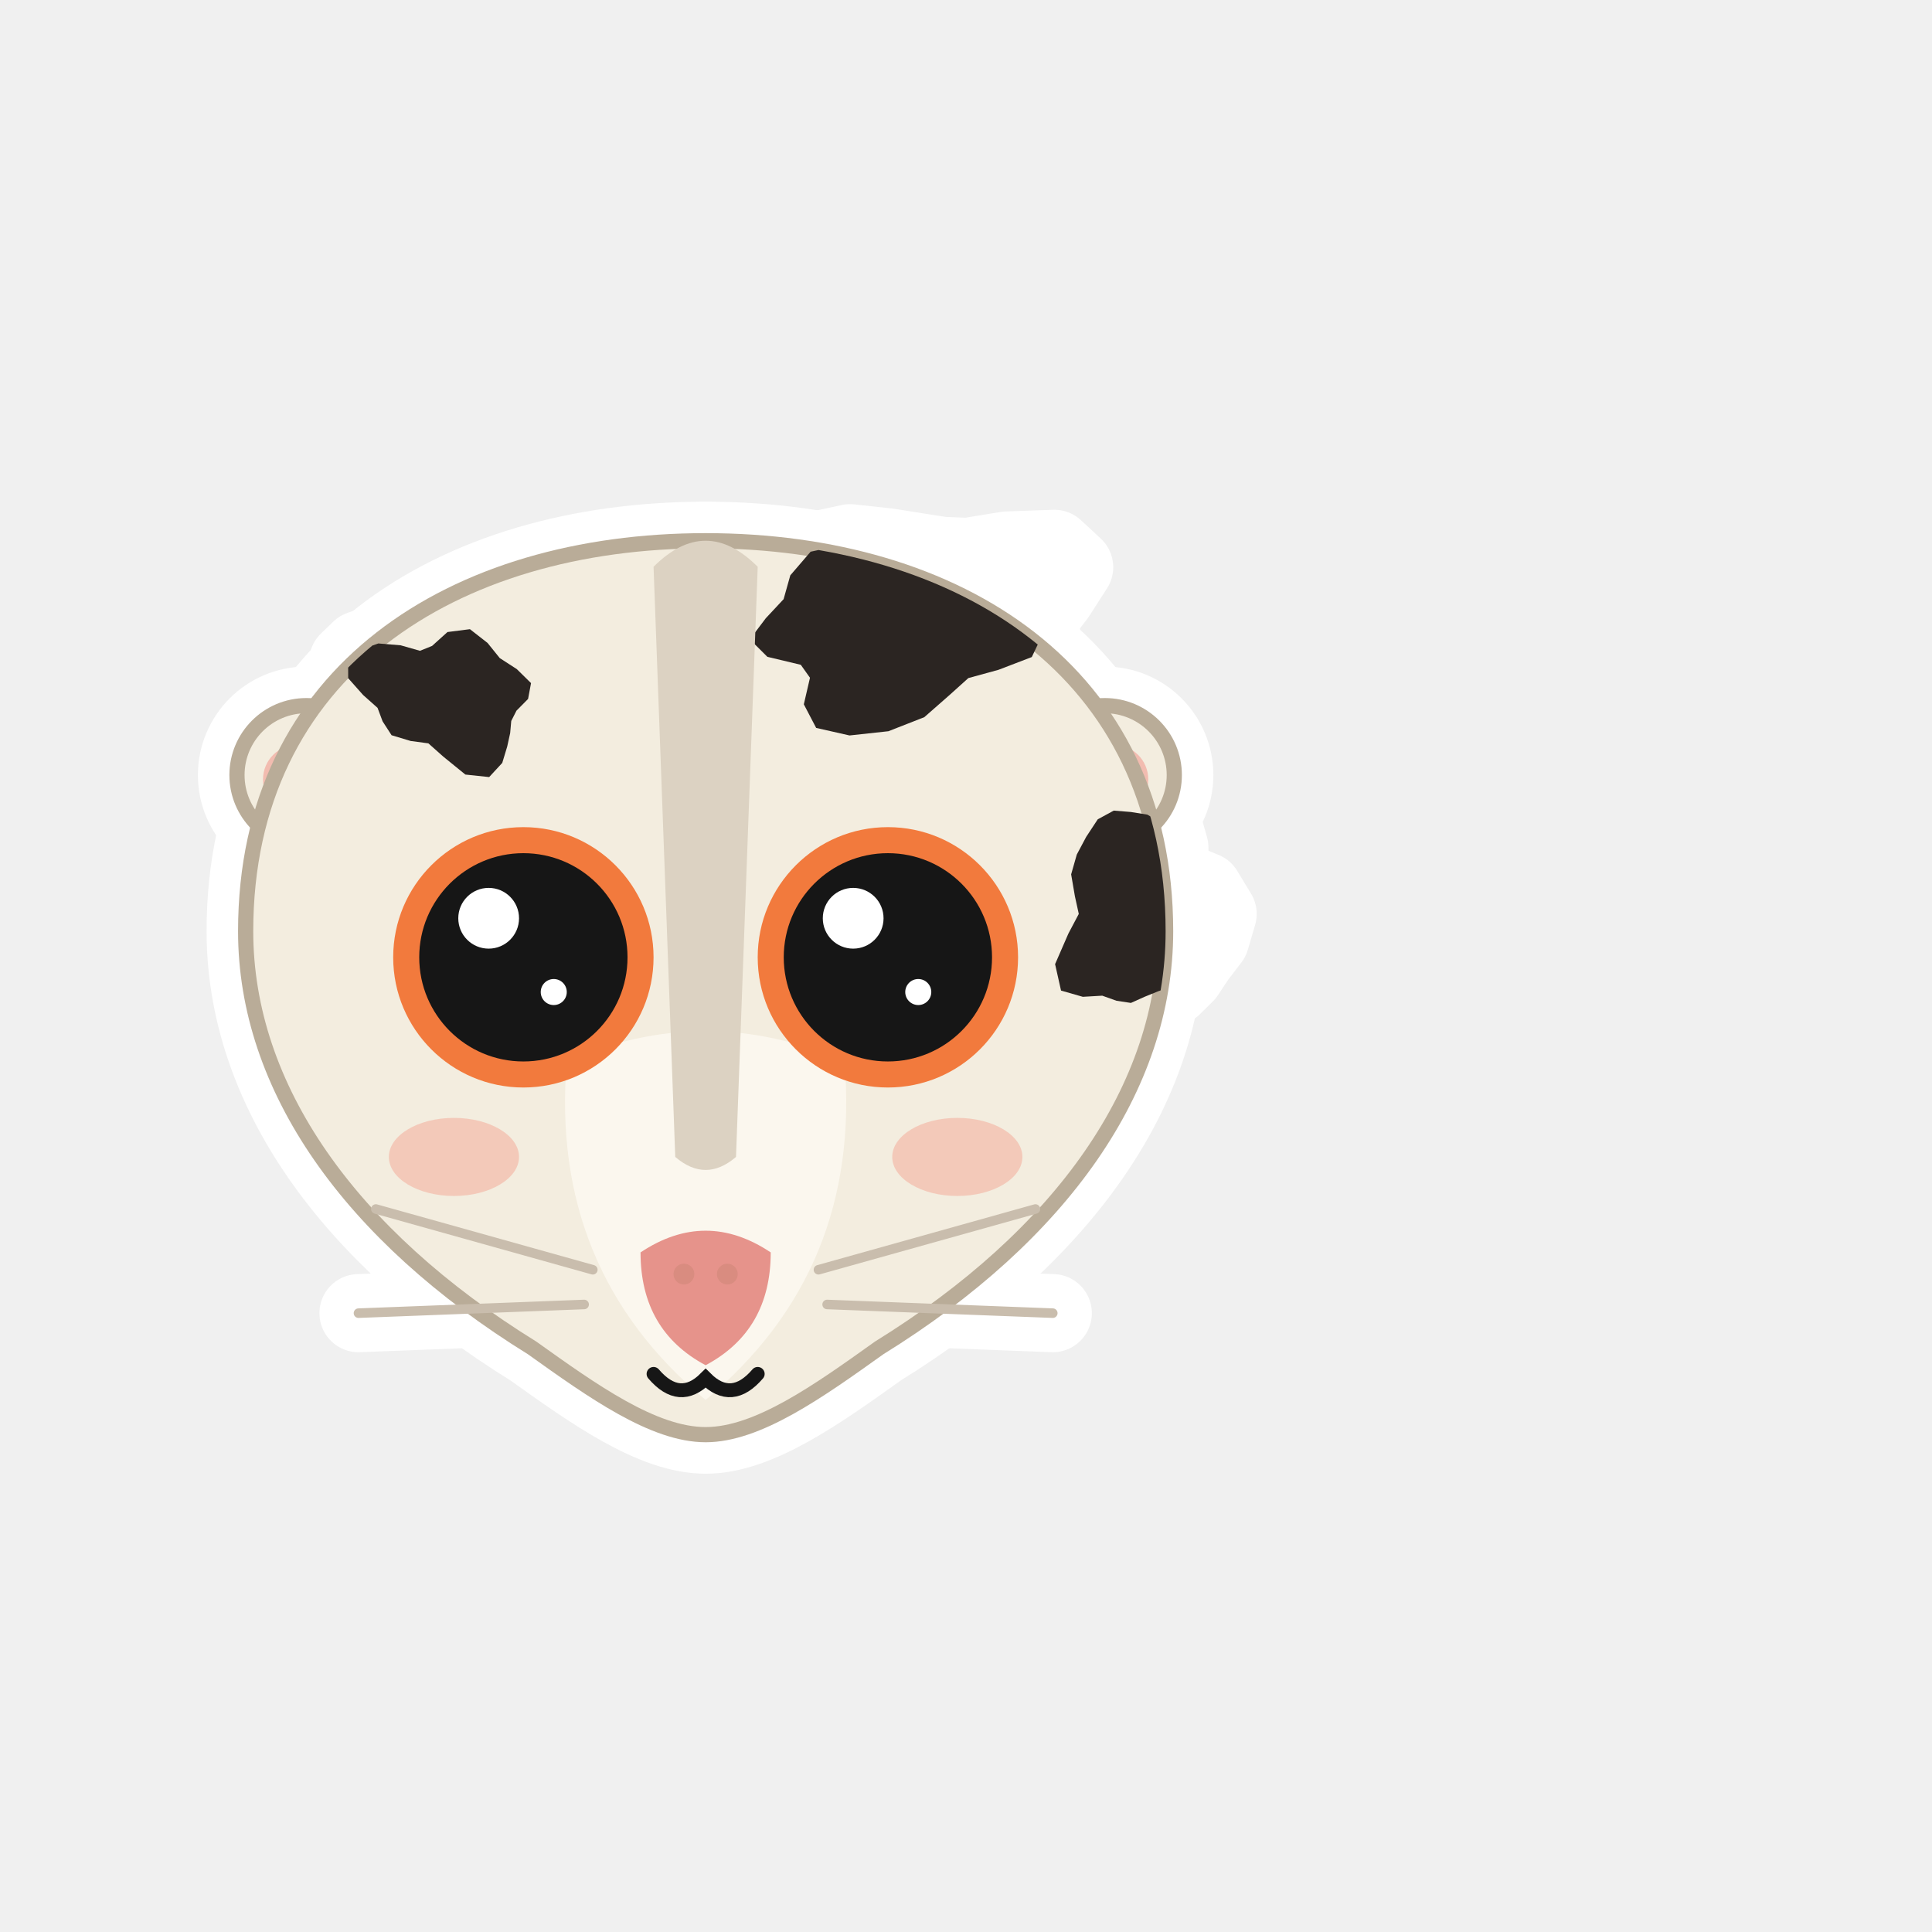
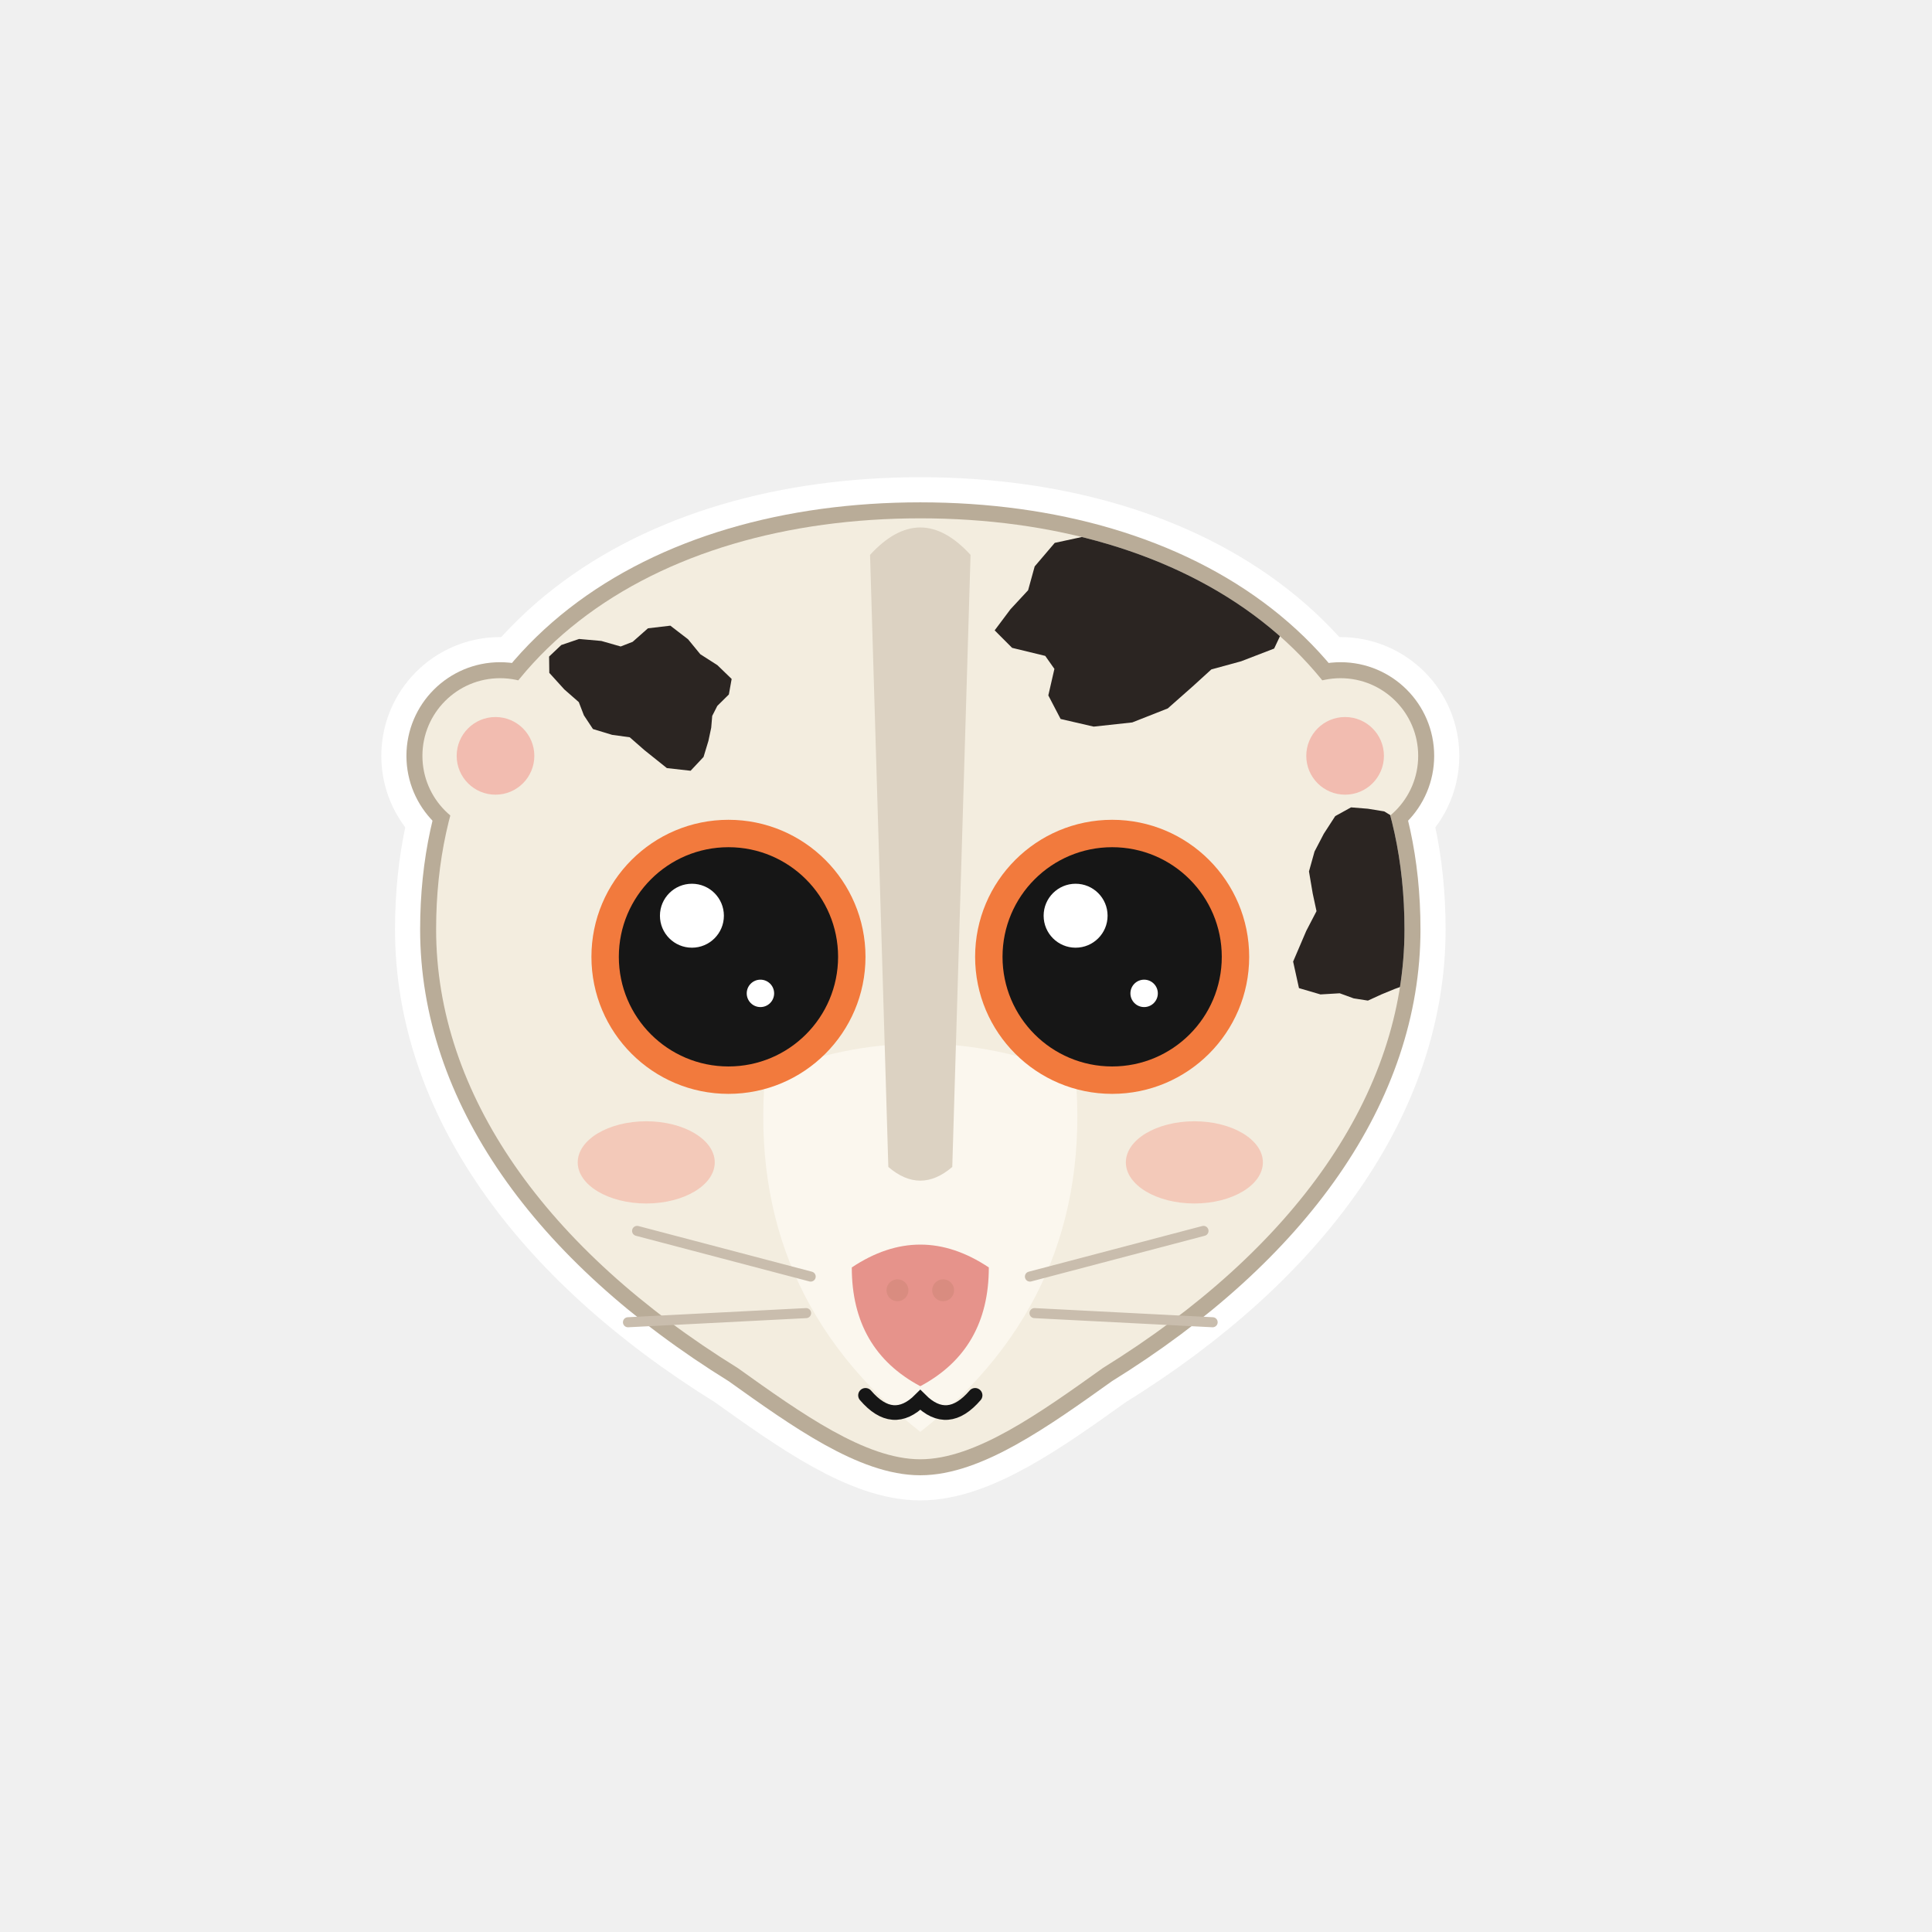
<svg xmlns="http://www.w3.org/2000/svg" viewBox="0 0 512 512" width="512" height="512">
-   <g transform="translate(-43.00 69.70) scale(1.15)">
-     <g stroke="#FFFFFF" stroke-width="18" stroke-linejoin="round" stroke-linecap="round" fill="#FFFFFF">
-       <g transform="rotate(0 200 165)">
-         <circle cx="108" cy="118" r="16" stroke-linejoin="round" />
-         <circle cx="106" cy="119" r="8" />
-         <circle cx="292" cy="118" r="16" stroke-linejoin="round" />
-         <circle cx="294" cy="119" r="8" />
-         <path d="M94 154C94 94 142 64 200 64C258 64 306 94 306 154C306 190 282 224 240 250C226 260 212 270 200 270C188 270 174 260 160 250C118 224 94 190 94 154Z" stroke-linejoin="round" />
-         <g>
-           <path d="M281.52 84L276.69 88.12L276.28 92.58L273.11 96.72L264.99 98L257.8 98.42L252.73 101.35L246 105.12L237.24 106.57L228.27 105.66L221.11 102.36L219.46 96.45L222.12 90.76L220.67 87.4L213.52 84L210.4 79.22L215.02 75.22L219.94 71.78L222.59 66.73L228.3 62.38L237.6 62.35L246 65.12L252.37 67.57L257.77 69.62L263.51 71.08L272.62 71.51L283.39 73.41L286.97 78.5Z" transform="rotate(-12 246 84)" />
-           <path d="M156.18 100L156.9 102.7L157.32 105.84L157.54 109.79L155.82 113.89L150.47 115.22L144.26 113.07L140 111.38L136 112.26L131.39 112.52L128.35 110.22L126.2 107.7L122.05 106.05L117.5 103.59L116.18 100L117.9 96.47L121.29 93.69L126.27 92.33L130.88 92L133.12 89.99L135.36 85.77L140 83.38L144.9 84.97L148.74 87.29L153.29 88.33L157.48 90.24L158.09 93.9L156.5 97.36Z" transform="rotate(20 140 100)" />
-           <path d="M317.99 150L316.3 155.74L313.06 159.97L310.55 163.76L307.65 166.64L304.25 167.84L301.17 169.09L298 170.51L294.68 170.01L291.4 168.84L286.92 169.1L281.9 167.66L280.53 161.57L283.6 154.52L285.99 150L285.1 145.95L284.23 140.88L285.53 136.32L287.7 132.24L290.36 128.2L294.05 126.19L298 126.51L301.8 127.12L305.29 129.19L306.87 134.7L306.92 140.22L309.36 142.48L314.8 144.73Z" transform="rotate(0 298 150)" />
-         </g>
-         <path d="M168 184Q200 170 232 184Q236 232 200 262Q164 232 168 184Z" />
-         <path d="M188 70Q200 58 212 70L207 206Q200 212 193 206Z" />
-         <path d="M185 228Q200 218 215 228Q215 246 200 254Q185 246 185 228Z" />
-         <circle cx="195" cy="233" r="2.4" />
-         <circle cx="205" cy="233" r="2.4" />
-         <path d="M188 256Q194 263 200 257Q206 263 212 256" stroke-linecap="round" />
-         <path d="M174 232L124 218M172 240L120 242" stroke-linecap="round" />
-         <path d="M226 232L276 218M228 240L280 242" stroke-linecap="round" />
-         <ellipse cx="142" cy="206" rx="15" ry="9" />
-         <ellipse cx="258" cy="206" rx="15" ry="9" />
-         <circle cx="158" cy="160" r="30" />
-         <circle cx="158" cy="160" r="24" />
-         <circle cx="150" cy="151" r="7" />
-         <circle cx="165" cy="168" r="3" />
-         <circle cx="242" cy="160" r="30" />
-         <circle cx="242" cy="160" r="24" />
-         <circle cx="234" cy="151" r="7" />
-         <circle cx="249" cy="168" r="3" />
+   <g transform="translate(1.79 59.89) scale(1.2105)">
+     <g fill="#FFFFFF" stroke="#FFFFFF" stroke-width="18" stroke-linejoin="round" stroke-linecap="round">
+       <g>
+         <path d="M94 154C94 94 142 64 200 64C258 64 306 94 306 154C306 190 282 224 240 250C226 260 212 270 200 270C188 270 174 260 160 250C118 224 94 190 94 154Z" />
+         <path d="M91 116a17 17 0 1 0 34 0a17 17 0 1 0 -34 0Z" />
+         <path d="M275 116a17 17 0 1 0 34 0a17 17 0 1 0 -34 0Z" />
      </g>
    </g>
-     <g transform="rotate(0 200 165)">
+     <g>
+       <path d="M94 154C94 94 142 64 200 64C258 64 306 94 306 154C306 190 282 224 240 250C226 260 212 270 200 270C188 270 174 260 160 250C118 224 94 190 94 154Z" fill="#B9AC98" stroke="#B9AC98" stroke-width="7" stroke-linejoin="round" />
+       <path d="M91 116a17 17 0 1 0 34 0a17 17 0 1 0 -34 0Z" fill="#B9AC98" stroke="#B9AC98" stroke-width="7" stroke-linejoin="round" />
+       <path d="M275 116a17 17 0 1 0 34 0a17 17 0 1 0 -34 0Z" fill="#B9AC98" stroke="#B9AC98" stroke-width="7" stroke-linejoin="round" />
+       <path d="M94 154C94 94 142 64 200 64C258 64 306 94 306 154C306 190 282 224 240 250C226 260 212 270 200 270C188 270 174 260 160 250C118 224 94 190 94 154Z" fill="#F3EDDF" />
+       <path d="M91 116a17 17 0 1 0 34 0a17 17 0 1 0 -34 0Z" fill="#F3EDDF" />
+       <path d="M275 116a17 17 0 1 0 34 0a17 17 0 1 0 -34 0Z" fill="#F3EDDF" />
+       <circle cx="107" cy="116" r="8.5" fill="#F2BCB0" />
+       <circle cx="293" cy="116" r="8.5" fill="#F2BCB0" />
      <defs>
-         <clipPath id="h26">
+         <clipPath id="h67">
          <path d="M94 154C94 94 142 64 200 64C258 64 306 94 306 154C306 190 282 224 240 250C226 260 212 270 200 270C188 270 174 260 160 250C118 224 94 190 94 154Z" />
        </clipPath>
      </defs>
-       <circle cx="108" cy="118" r="16" fill="#F3EDDF" stroke="#B9AC98" stroke-width="3.5" stroke-linejoin="round" />
-       <circle cx="106" cy="119" r="8" fill="#F2BCB0" />
-       <circle cx="292" cy="118" r="16" fill="#F3EDDF" stroke="#B9AC98" stroke-width="3.5" stroke-linejoin="round" />
-       <circle cx="294" cy="119" r="8" fill="#F2BCB0" />
-       <path d="M94 154C94 94 142 64 200 64C258 64 306 94 306 154C306 190 282 224 240 250C226 260 212 270 200 270C188 270 174 260 160 250C118 224 94 190 94 154Z" fill="#F3EDDF" stroke="#B9AC98" stroke-width="3.5" stroke-linejoin="round" />
-       <g clip-path="url(#h26)">
-         <path d="M281.52 84L276.69 88.12L276.28 92.58L273.11 96.72L264.99 98L257.8 98.42L252.73 101.35L246 105.12L237.24 106.57L228.27 105.66L221.11 102.36L219.46 96.45L222.12 90.76L220.67 87.4L213.52 84L210.4 79.22L215.02 75.22L219.94 71.78L222.59 66.73L228.3 62.38L237.6 62.35L246 65.12L252.37 67.57L257.77 69.62L263.51 71.08L272.62 71.51L283.39 73.41L286.97 78.5Z" fill="#2B2522" transform="rotate(-12 246 84)" />
-         <path d="M156.18 100L156.9 102.7L157.32 105.84L157.54 109.79L155.82 113.89L150.47 115.22L144.26 113.07L140 111.38L136 112.26L131.39 112.52L128.35 110.22L126.2 107.7L122.05 106.05L117.5 103.59L116.18 100L117.9 96.47L121.29 93.69L126.27 92.33L130.88 92L133.12 89.99L135.36 85.77L140 83.38L144.9 84.97L148.74 87.29L153.29 88.33L157.48 90.24L158.09 93.9L156.5 97.36Z" fill="#2B2522" transform="rotate(20 140 100)" />
-         <path d="M317.99 150L316.3 155.74L313.06 159.97L310.55 163.76L307.65 166.64L304.25 167.84L301.17 169.09L298 170.51L294.68 170.01L291.4 168.84L286.92 169.1L281.9 167.66L280.53 161.57L283.6 154.52L285.99 150L285.1 145.95L284.23 140.88L285.53 136.32L287.7 132.24L290.36 128.2L294.05 126.19L298 126.51L301.8 127.12L305.29 129.19L306.87 134.7L306.92 140.22L309.36 142.48L314.8 144.73Z" fill="#2B2522" transform="rotate(0 298 150)" />
+       <g clip-path="url(#h67)">
+         <path d="M283.43 86L278.89 89.91L278.5 94.15L275.51 98.08L267.87 99.3L261.11 99.69L256.34 102.48L250 106.06L241.76 107.44L233.31 106.58L226.58 103.44L225.02 97.83L227.53 92.43L226.16 89.23L219.43 86L216.49 81.46L220.84 77.66L225.48 74.39L227.97 69.59L233.34 65.46L242.09 65.43L250 68.06L256 70.4L261.08 72.34L266.48 73.73L275.06 74.14L285.19 75.94L288.56 80.77Z" fill="#2B2522" transform="rotate(-12 250 86)" />
+         <path d="M155.37 102L156.05 104.51L156.46 107.42L156.66 111.09L155.03 114.9L149.95 116.13L144.05 114.14L140 112.57L136.2 113.39L131.82 113.63L128.93 111.49L126.89 109.15L122.95 107.62L118.63 105.34L117.37 102L119.01 98.72L122.22 96.14L126.95 94.88L131.34 94.57L133.46 92.71L135.59 88.79L140 86.57L144.66 88.04L148.3 90.2L152.63 91.17L156.6 92.94L157.19 96.34L155.67 99.55Z" fill="#2B2522" transform="rotate(20 140 102)" />
+         <path d="M316.74 150L315.16 155.48L312.12 159.52L309.76 163.13L307.05 165.88L303.86 167.03L300.97 168.22L298 169.58L294.89 169.1L291.82 167.98L287.61 168.23L282.9 166.85L281.62 161.04L284.5 154.31L286.74 150L285.91 146.14L285.09 141.3L286.31 136.94L288.34 133.05L290.84 129.19L294.3 127.28L298 127.58L301.56 128.16L304.83 130.14L306.32 135.4L306.36 140.67L308.65 142.82L313.75 144.97Z" fill="#2B2522" transform="rotate(0 298 150)" />
      </g>
-       <path d="M168 184Q200 170 232 184Q236 232 200 262Q164 232 168 184Z" fill="#FBF7EE" />
-       <path d="M188 70Q200 58 212 70L207 206Q200 212 193 206Z" fill="#DCD2C2" />
+       <path d="M166 186Q200 172 234 186Q238 234 200 264Q162 234 166 186Z" fill="#FBF7EE" />
+       <path d="M189 72Q200 60 211 72L207 206Q200 212 193 206Z" fill="#DCD2C2" />
      <path d="M185 228Q200 218 215 228Q215 246 200 254Q185 246 185 228Z" fill="#E6938B" />
      <circle cx="195" cy="233" r="2.4" fill="#D98C80" />
      <circle cx="205" cy="233" r="2.4" fill="#D98C80" />
      <path d="M188 256Q194 263 200 257Q206 263 212 256" fill="none" stroke="#161616" stroke-width="3.2" stroke-linecap="round" />
-       <path d="M174 232L124 218M172 240L120 242" fill="none" stroke="#C9BDAD" stroke-width="2.2" stroke-linecap="round" />
-       <path d="M226 232L276 218M228 240L280 242" fill="none" stroke="#C9BDAD" stroke-width="2.2" stroke-linecap="round" />
-       <ellipse cx="142" cy="206" rx="15" ry="9" fill="#F3A694" opacity="0.5" />
-       <ellipse cx="258" cy="206" rx="15" ry="9" fill="#F3A694" opacity="0.5" />
+       <path d="M176 230L138 220M175 238L136 240" fill="none" stroke="#C9BDAD" stroke-width="2.2" stroke-linecap="round" />
+       <path d="M224 230L262 220M225 238L264 240" fill="none" stroke="#C9BDAD" stroke-width="2.2" stroke-linecap="round" />
+       <ellipse cx="140" cy="205" rx="15" ry="9" fill="#F3A694" opacity="0.5" />
+       <ellipse cx="260" cy="205" rx="15" ry="9" fill="#F3A694" opacity="0.5" />
      <circle cx="158" cy="160" r="30" fill="#F27A3D" />
      <circle cx="158" cy="160" r="24" fill="#161616" />
      <circle cx="150" cy="151" r="7" fill="#FFFFFF" />
      <circle cx="165" cy="168" r="3" fill="#FFFFFF" />
      <circle cx="242" cy="160" r="30" fill="#F27A3D" />
      <circle cx="242" cy="160" r="24" fill="#161616" />
      <circle cx="234" cy="151" r="7" fill="#FFFFFF" />
      <circle cx="249" cy="168" r="3" fill="#FFFFFF" />
    </g>
  </g>
</svg>
